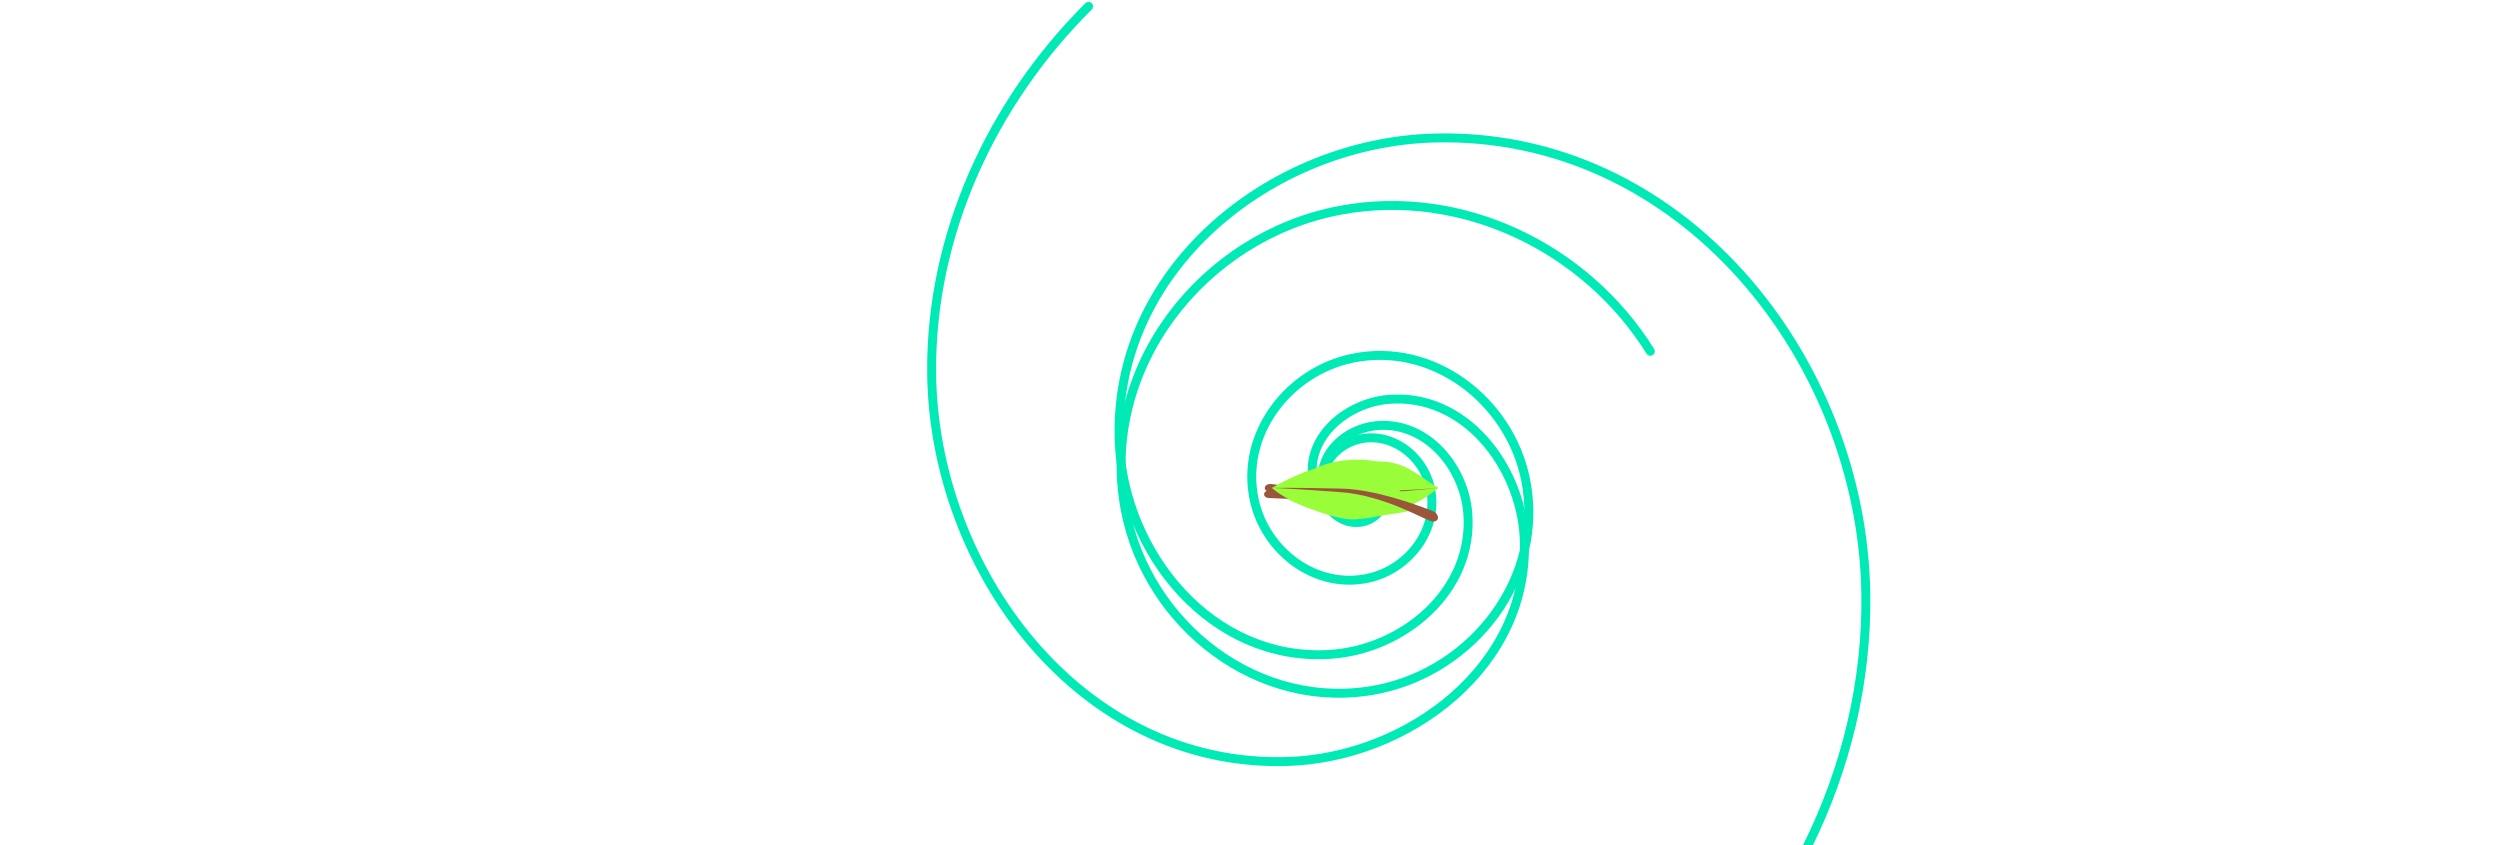
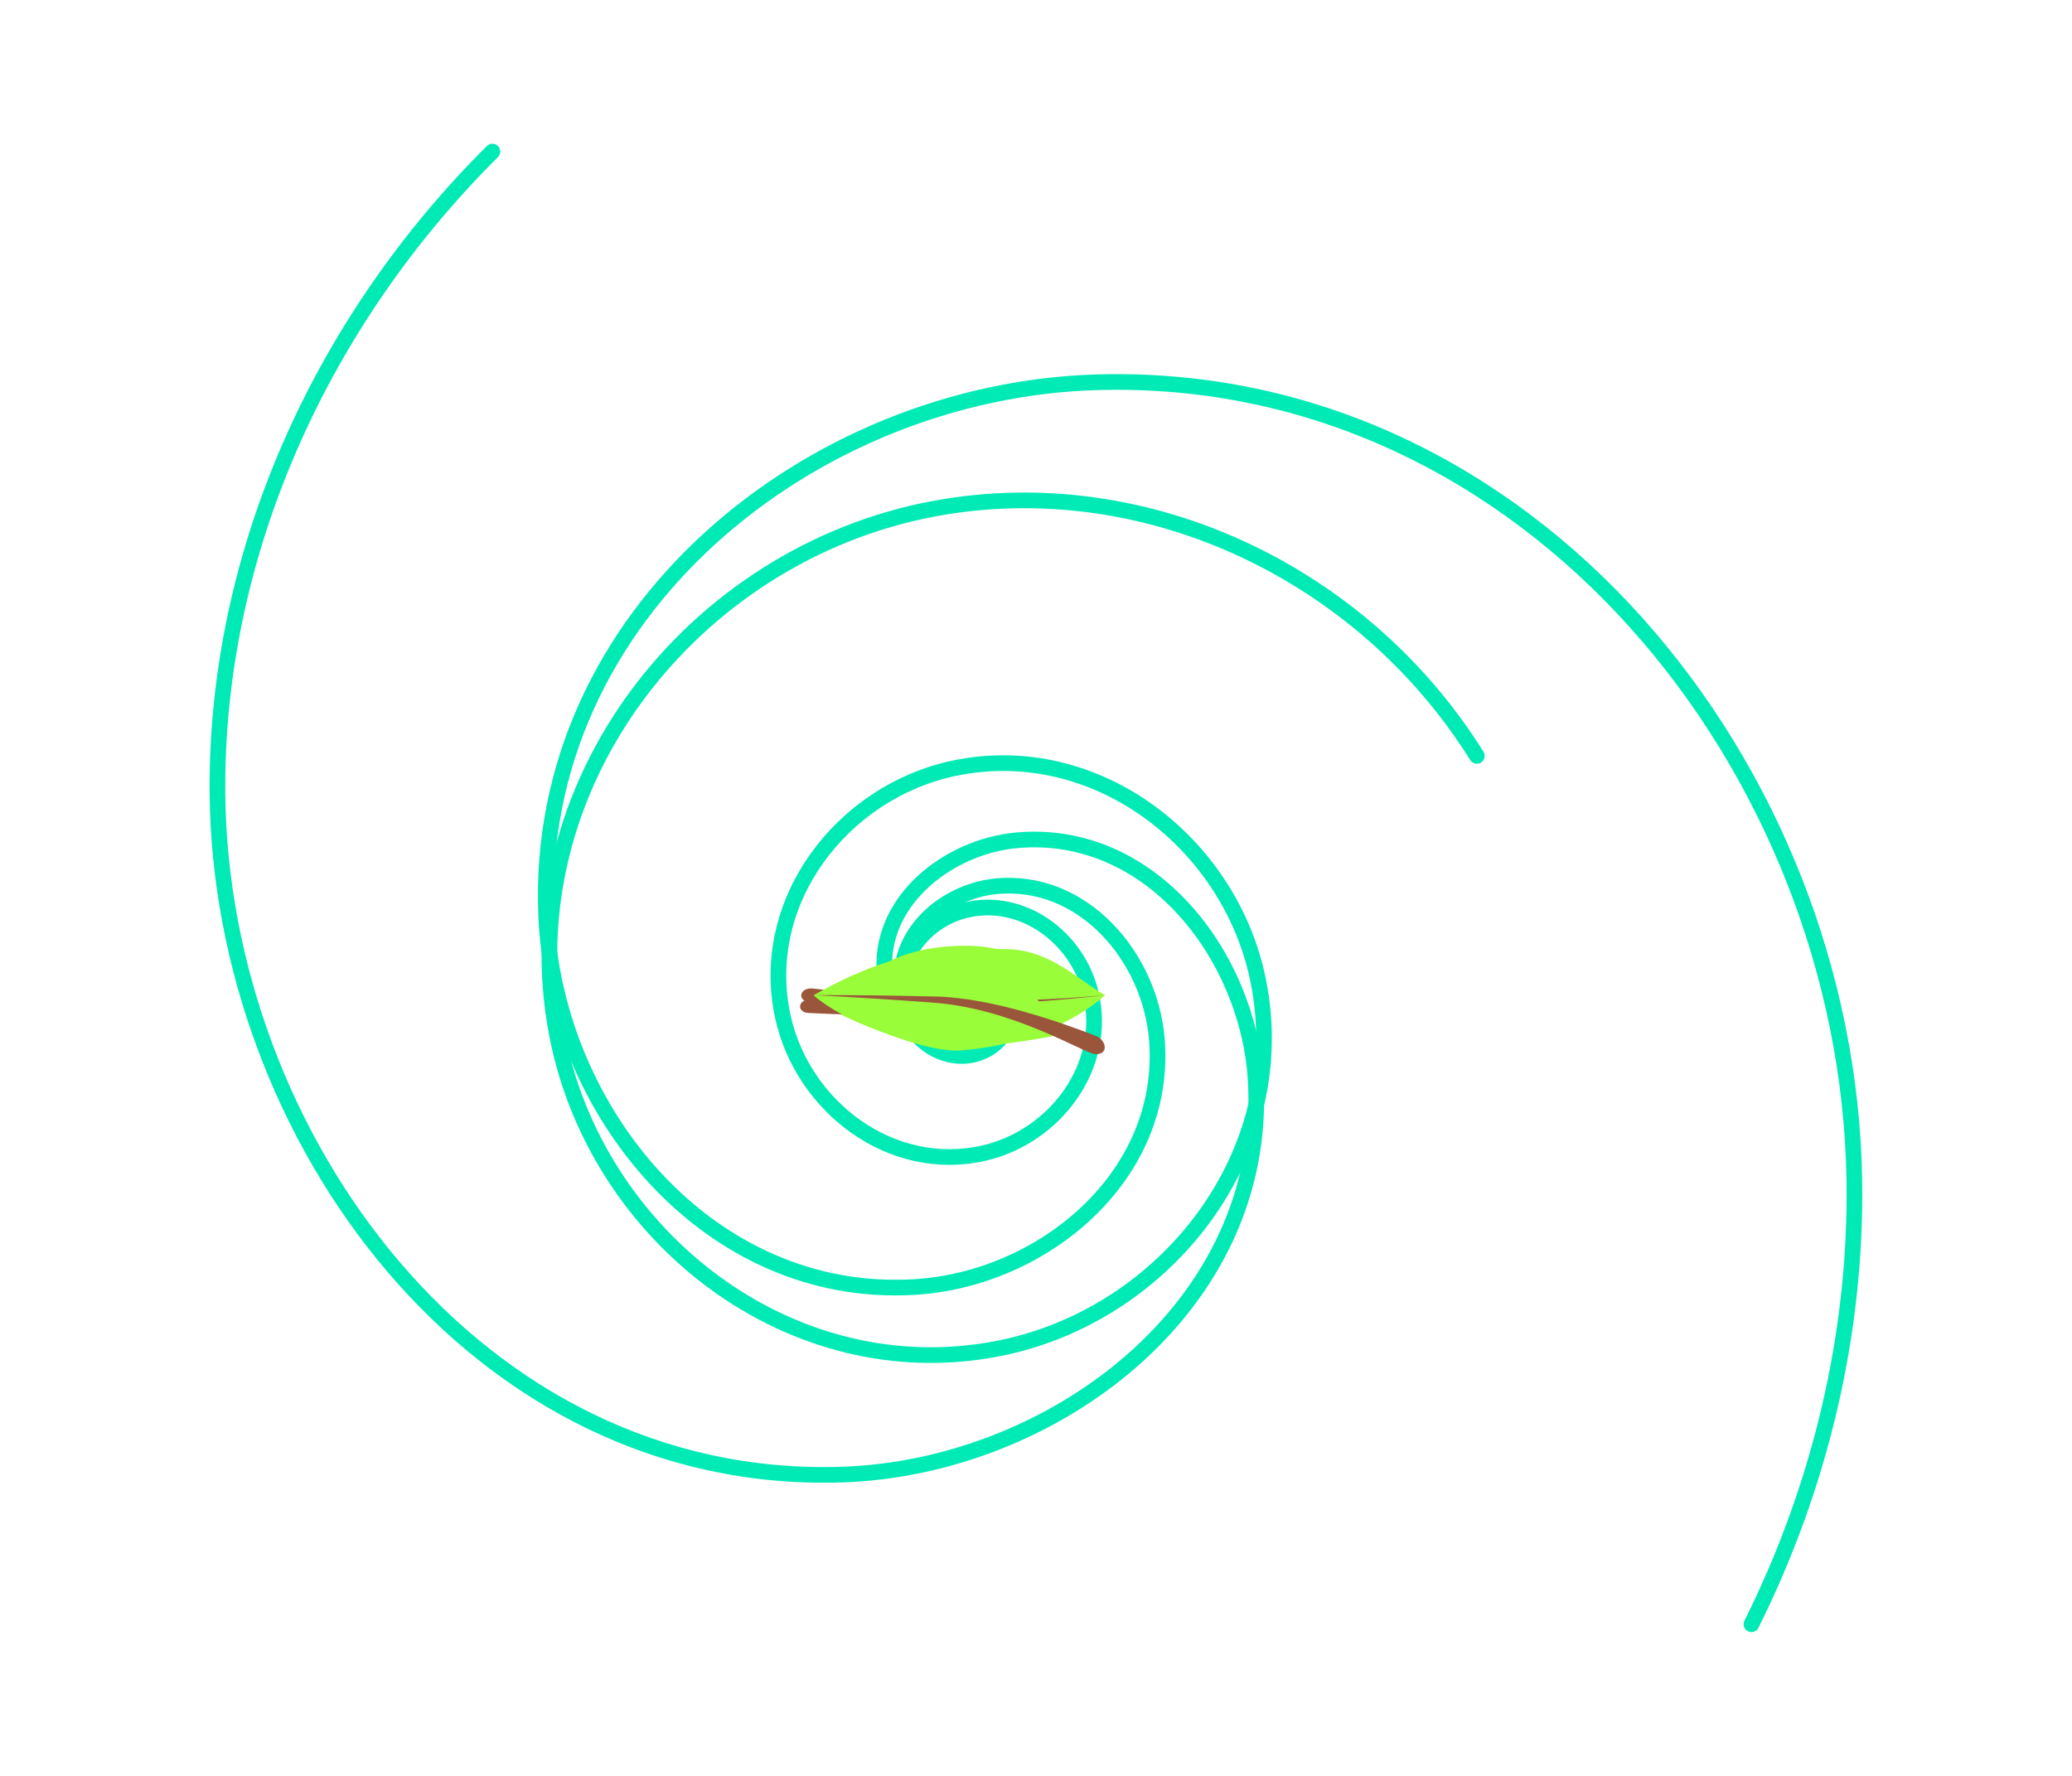
- <svg xmlns="http://www.w3.org/2000/svg" width="74mm" height="25mm" version="1.1" viewBox="0 0 74 25" id="svg840">
-   <defs id="defs844" />
-   <path style="fill:none;fill-rule:evenodd;stroke:#00eab5;stroke-width:1;stroke-linecap:round;stroke-miterlimit:4;stroke-dasharray:none;stroke-opacity:1" id="path1078" d="m 150.25,45.936 c 10e-6,9.8e-5 -3.1e-4,2.6e-5 -3.2e-4,2.4e-5 -0.002,-5.63e-4 -6.3e-4,-0.003 0,-0.004 0.005,-0.007 0.015,-0.002 0.019,0.003 0.017,0.018 0.002,0.045 -0.015,0.057 -0.046,0.033 -0.107,-0.003 -0.132,-0.046 -0.057,-0.099 0.016,-0.216 0.108,-0.261 0.185,-0.09 0.391,0.044 0.464,0.216 0.134,0.315 -0.093,0.653 -0.389,0.766 -0.502,0.192 -1.025,-0.17 -1.19,-0.644 -0.264,-0.76 0.283,-1.534 1.004,-1.765 1.102,-0.353 2.208,0.442 2.521,1.493 0.46,1.546 -0.658,3.078 -2.136,3.49 -2.108,0.588 -4.175,-0.939 -4.707,-2.962 -0.738,-2.806 1.3,-5.535 3.999,-6.208 3.66,-0.914 7.194,1.75 8.033,5.279 1.116,4.689 -2.305,9.191 -6.837,10.223 -5.916,1.348 -11.566,-2.978 -12.82,-8.705 -1.611,-7.362 3.783,-14.363 10.923,-15.869 9.051,-1.909 17.626,4.735 19.418,13.527 2.243,11.006 -5.852,21.401 -16.558,23.515 -13.255,2.617 -25.736,-7.148 -28.21,-20.058 -3.032,-15.821 8.643,-30.681 24.071,-33.557 13.585,-2.532 27.422,4.179 34.66,15.782" transform="matrix(0.2645833,0,0,0.2645833,0.5697177,2.405475)" />
-   <path style="fill:none;fill-rule:evenodd;stroke:#00eab5;stroke-linecap:round;stroke-opacity:1" id="path1168" d="m 150.25,45.936 c -1.4e-4,-6.9e-5 10e-5,-4.21e-4 1.3e-4,-4.56e-4 0.002,-0.002 0.006,9.99e-4 0.007,0.002 0.011,0.014 -0.007,0.033 -0.018,0.039 -0.062,0.035 -0.13,-0.034 -0.152,-0.086 -0.084,-0.203 0.124,-0.394 0.299,-0.448 0.538,-0.167 0.999,0.365 1.109,0.836 0.288,1.235 -0.907,2.226 -2.006,2.418 -2.545,0.445 -4.495,-1.996 -4.789,-4.29 -0.619,-4.833 3.997,-8.411 8.398,-8.808 8.597,-0.776 14.795,7.43 15.26,15.325 0.854,14.5 -13.004,24.739 -26.417,25.174 -23.401,0.759 -39.652,-21.656 -39.867,-43.435 -0.153,-15.419 6.696,-30.254 17.553,-41.038" transform="matrix(0.2645833,0,0,0.2645833,0.5697183,2.405475)" />
-   <path style="fill:none;fill-rule:evenodd;stroke:#00eab5;stroke-linecap:round;stroke-opacity:1" id="path1609" d="m 152.403,55.028 c 5e-5,2.6e-5 -3e-5,1.5e-4 -4e-5,1.68e-4 -5.1e-4,6.5e-4 -0.002,-1.81e-4 -0.002,-5.74e-4 -0.003,-0.004 0.001,-0.009 0.004,-0.011 0.016,-0.01 0.034,0.007 0.041,0.02 0.024,0.05 -0.025,0.101 -0.069,0.118 -0.131,0.049 -0.254,-0.074 -0.288,-0.19 -0.09,-0.298 0.186,-0.561 0.453,-0.625 0.612,-0.149 1.127,0.412 1.236,0.966 0.228,1.16 -0.829,2.103 -1.889,2.271 -2.062,0.327 -3.693,-1.548 -3.936,-3.447 -0.444,-3.477 2.721,-6.173 5.944,-6.5 5.614,-0.57 9.896,4.547 10.31,9.781 0.692,8.737 -7.288,15.311 -15.475,15.802 -13.175,0.79 -22.977,-11.274 -23.513,-23.672 -0.835,-19.332 16.913,-33.578 35.174,-34.097 27.694,-0.788 47.94,24.707 48.343,50.956 0.151,9.807 -2.197,19.578 -6.569,28.344" transform="scale(0.2645833)" />
-   <g id="g13454" transform="translate(-7.39733,-2.958902)">
-     <path d="m 45.293,17.628 c 0,0 1.516,0.757 2.234,0.704 1.621,-0.12 2.435,-0.932 2.435,-0.932 -0.544,-0.328 -0.956,-0.786 -1.732,-0.781 -0.784,0.005 -1.26,0.489 -1.956,0.786 -0.319,0.136 -0.981,0.224 -0.981,0.224 z" id="path832" style="fill:#9afd3a;stroke-width:0.347" />
-     <path style="fill:#9a563a;fill-opacity:1;stroke:none;stroke-width:0.236;stroke-linecap:butt;stroke-linejoin:miter;stroke-miterlimit:4;stroke-dasharray:none;stroke-opacity:1" d="m 49.962,17.4 c 0,0 -1.774,0.375 -3.097,0.276 -1.348,-0.101 -1.664,-0.187 -1.857,-0.203 -0.231,-0.02 -0.264,0.216 -0.052,0.227 0.518,0.028 1.019,0.032 1.979,0.054 1.442,0.034 3.026,-0.354 3.026,-0.354 z" id="path5038-4" />
-   </g>
-   <g id="g13450" transform="translate(0.1897024,-0.877504)">
-     <path d="m 40.03,16.114 c 1.119,0 2.345,-0.796 2.345,-0.796 -0.636,-0.384 -1.512,-0.817 -2.275,-0.834 -2.095,-0.045 -2.884,1.572 -0.071,1.63 2e-6,0 5e-6,0 5e-6,0 z" id="path836" style="fill:#9afd3a;stroke-width:0.406" />
-     <path style="fill:#9a563a;fill-opacity:1;stroke:none;stroke-width:0.236;stroke-linecap:butt;stroke-linejoin:miter;stroke-miterlimit:4;stroke-dasharray:none;stroke-opacity:1" d="m 42.375,15.318 c 0,0 -1.764,0.169 -3.087,0.07 -1.348,-0.101 -1.654,-0.166 -1.847,-0.183 -0.231,-0.02 -0.264,0.216 -0.052,0.227 0.518,0.028 0.977,0.027 1.938,0.05 1.442,0.034 3.049,-0.164 3.049,-0.164 z" id="path5038" />
-   </g>
-   <g id="g13446" transform="matrix(-1,0,0,1,75.76775,-4.301782)">
-     <path d="m 33.88,19.394 c 0,0 1.15,0.251 1.853,0.203 1.591,-0.11 2.389,-0.854 2.389,-0.854 -0.534,-0.3 -1.568,-0.823 -2.387,-0.684 -0.769,0.13 -1.291,0.526 -1.856,1.336 z" id="path834" style="fill:#9afd3a;stroke-width:0.405" />
-     <path style="fill:#9a563a;fill-opacity:1;stroke:none;stroke-width:0.236;stroke-linecap:butt;stroke-linejoin:miter;stroke-miterlimit:4;stroke-dasharray:none;stroke-opacity:1" d="m 38.123,18.743 c 0,0 -0.709,0.027 -2.032,0.126 -1.348,0.101 -2.53,0.852 -2.723,0.868 -0.231,0.02 -0.205,-0.234 -0.007,-0.31 0.54,-0.208 1.727,-0.639 2.687,-0.662 1.442,-0.034 2.075,-0.022 2.075,-0.022 z" id="path5038-2" />
+ <svg xmlns="http://www.w3.org/2000/svg" width="35mm" height="30mm" version="1.1" viewBox="0 0 35 30">
+   <g transform="translate(3.5407 2.4289)">
+     <g fill="none" stroke="#00eab5" stroke-linecap="round">
+       <path transform="matrix(.26458 0 0 .26458 -26.874 2.3479)" d="m150.25 45.936c1e-5 9.8e-5 -3.1e-4 2.6e-5 -3.2e-4 2.4e-5 -2e-3 -5.63e-4 -6.3e-4 -0.003 0-0.004 5e-3 -0.007 0.015-0.002 0.019 0.003 0.017 0.018 2e-3 0.045-0.015 0.057-0.046 0.033-0.107-0.003-0.132-0.046-0.057-0.099 0.016-0.216 0.108-0.261 0.185-0.09 0.391 0.044 0.464 0.216 0.134 0.315-0.093 0.653-0.389 0.766-0.502 0.192-1.025-0.17-1.19-0.644-0.264-0.76 0.283-1.534 1.004-1.765 1.102-0.353 2.208 0.442 2.521 1.493 0.46 1.546-0.658 3.078-2.136 3.49-2.108 0.588-4.175-0.939-4.707-2.962-0.738-2.806 1.3-5.535 3.999-6.208 3.66-0.914 7.194 1.75 8.034 5.279 1.116 4.689-2.305 9.191-6.837 10.223-5.916 1.348-11.566-2.978-12.82-8.705-1.611-7.362 3.783-14.363 10.923-15.869 9.051-1.909 17.626 4.735 19.418 13.527 2.243 11.006-5.852 21.401-16.558 23.515-13.255 2.617-25.736-7.148-28.21-20.058-3.032-15.821 8.643-30.681 24.071-33.557 13.585-2.532 27.422 4.178 34.66 15.782" />
+       <path transform="matrix(.26458 0 0 .26458 -26.874 2.3479)" d="m150.25 45.936c-1.4e-4 -6.9e-5 1e-4 -4.21e-4 1.3e-4 -4.56e-4 2e-3 -0.002 6e-3 9.99e-4 7e-3 0.002 0.011 0.014-7e-3 0.033-0.018 0.039-0.062 0.035-0.13-0.034-0.152-0.086-0.084-0.203 0.124-0.394 0.299-0.448 0.538-0.167 0.999 0.365 1.109 0.836 0.288 1.234-0.907 2.225-2.006 2.417-2.545 0.445-4.495-1.996-4.789-4.29-0.619-4.833 3.997-8.411 8.398-8.808 8.597-0.776 14.795 7.43 15.26 15.325 0.854 14.5-13.004 24.739-26.417 25.174-23.401 0.759-39.652-21.656-39.867-43.435-0.153-15.419 6.696-30.254 17.553-41.038" />
+       <path transform="matrix(.26458 0 0 .26458 -27.444 -.057613)" d="m152.4 55.028c5e-5 2.6e-5 -3e-5 1.5e-4 -4e-5 1.68e-4 -5.1e-4 6.5e-4 -2e-3 -1.81e-4 -2e-3 -5.74e-4 -3e-3 -0.004 1e-3 -0.009 4e-3 -0.011 0.016-0.01 0.034 0.007 0.041 0.02 0.024 0.05-0.025 0.101-0.069 0.118-0.131 0.049-0.254-0.074-0.288-0.19-0.09-0.298 0.186-0.561 0.453-0.625 0.612-0.149 1.127 0.412 1.236 0.966 0.228 1.16-0.829 2.103-1.889 2.271-2.062 0.327-3.693-1.548-3.936-3.447-0.444-3.477 2.721-6.173 5.944-6.5 5.614-0.57 9.896 4.547 10.31 9.781 0.692 8.737-7.288 15.311-15.475 15.802-13.175 0.79-22.977-11.274-23.513-23.672-0.835-19.332 16.913-33.578 35.174-34.097 27.694-0.788 47.94 24.707 48.343 50.956 0.151 9.807-2.197 19.578-6.569 28.344" />
+     </g>
+     <g transform="translate(-34.841 -3.0165)">
+       <path d="m45.293 17.628s1.516 0.757 2.234 0.704c1.621-0.12 2.436-0.932 2.436-0.932-0.544-0.328-0.956-0.786-1.732-0.781-0.784 0.005-1.26 0.489-1.956 0.786-0.319 0.136-0.981 0.224-0.981 0.224z" fill="#9afd3a" stroke-width=".347" />
+       <path d="m49.962 17.4s-1.774 0.375-3.096 0.276c-1.348-0.101-1.664-0.187-1.857-0.203-0.231-0.02-0.264 0.216-0.052 0.227 0.518 0.028 1.019 0.032 1.979 0.054 1.442 0.034 3.026-0.354 3.026-0.354z" fill="#9a563a" />
+     </g>
+     <g transform="translate(-27.254 -.93512)">
+       <path d="m40.03 16.114c1.119 0 2.345-0.796 2.345-0.796-0.636-0.384-1.512-0.817-2.275-0.834-2.095-0.045-2.884 1.572-0.071 1.63h5e-6z" fill="#9afd3a" stroke-width=".406" />
+       <path d="m42.375 15.318s-1.764 0.169-3.087 0.07c-1.348-0.101-1.654-0.166-1.847-0.183-0.231-0.02-0.264 0.216-0.052 0.227 0.518 0.028 0.977 0.027 1.938 0.05 1.442 0.034 3.049-0.164 3.049-0.164z" fill="#9a563a" />
+     </g>
+     <g transform="matrix(-1 0 0 1 48.324 -4.3594)">
+       <path d="m33.88 19.394s1.15 0.251 1.853 0.203c1.591-0.11 2.389-0.854 2.389-0.854-0.534-0.3-1.568-0.823-2.387-0.684-0.769 0.13-1.291 0.526-1.856 1.336z" fill="#9afd3a" stroke-width=".405" />
+       <path d="m38.123 18.743s-0.709 0.027-2.032 0.126c-1.348 0.101-2.53 0.852-2.723 0.868-0.231 0.02-0.205-0.234-0.007-0.31 0.54-0.208 1.727-0.639 2.687-0.662 1.442-0.034 2.075-0.022 2.075-0.022z" fill="#9a563a" />
+     </g>
  </g>
</svg>
